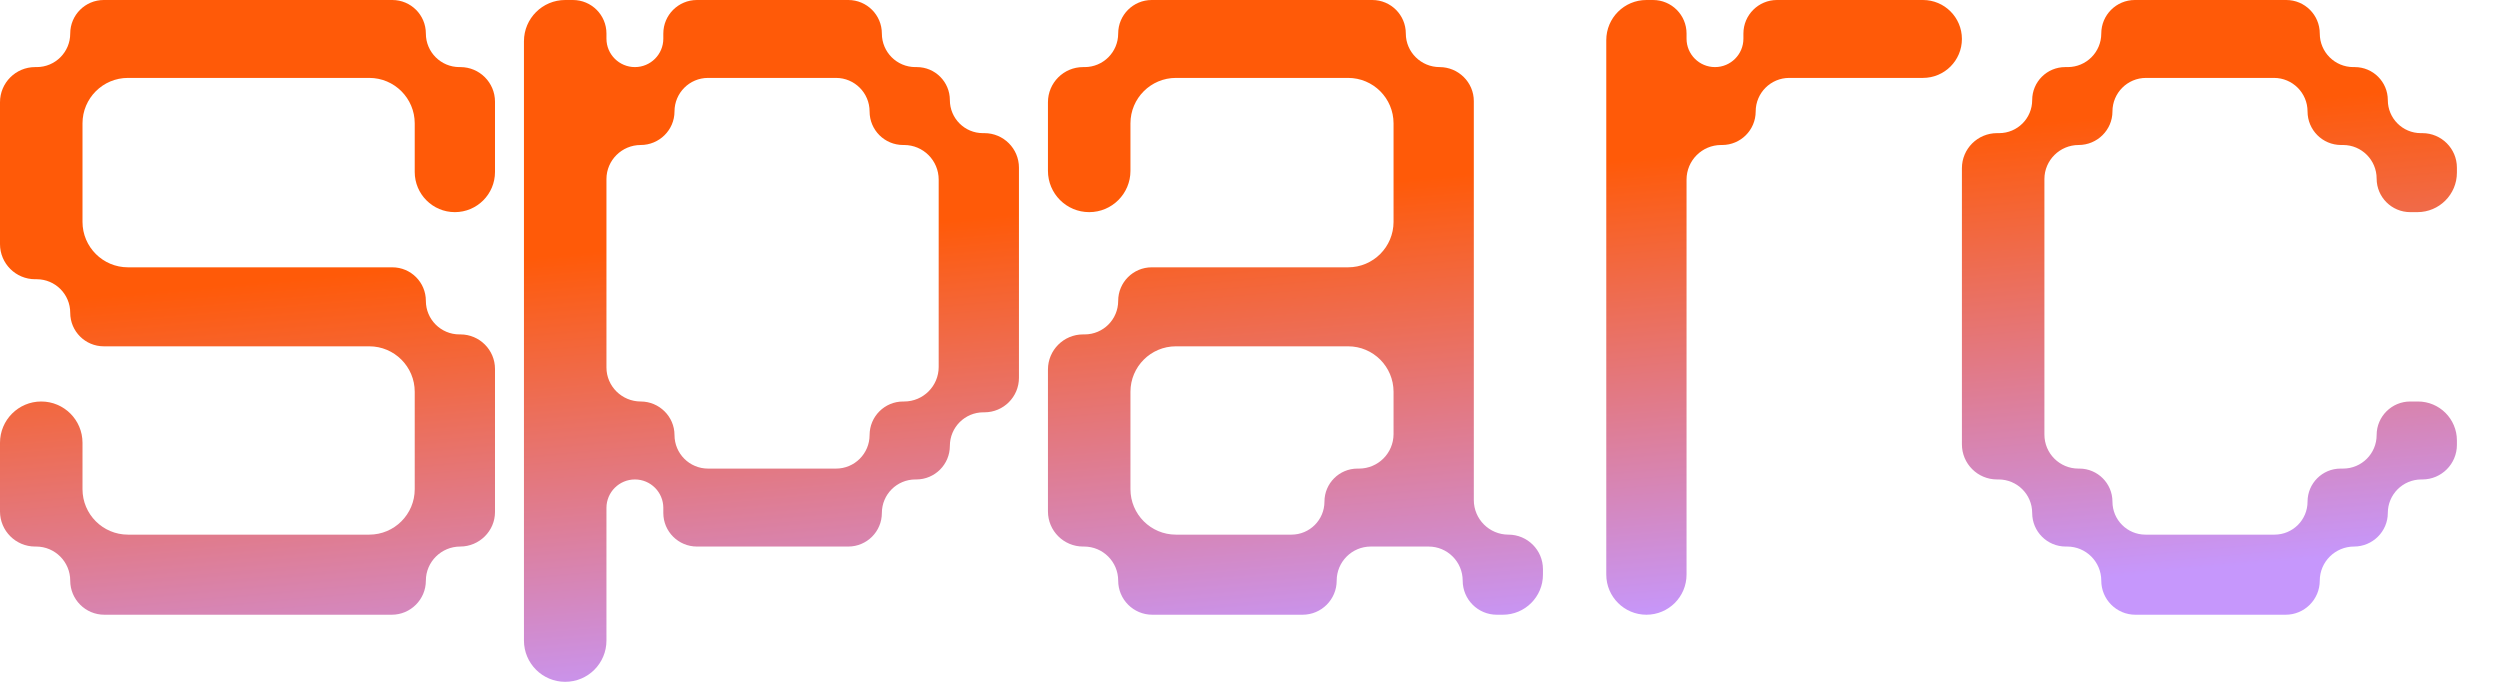
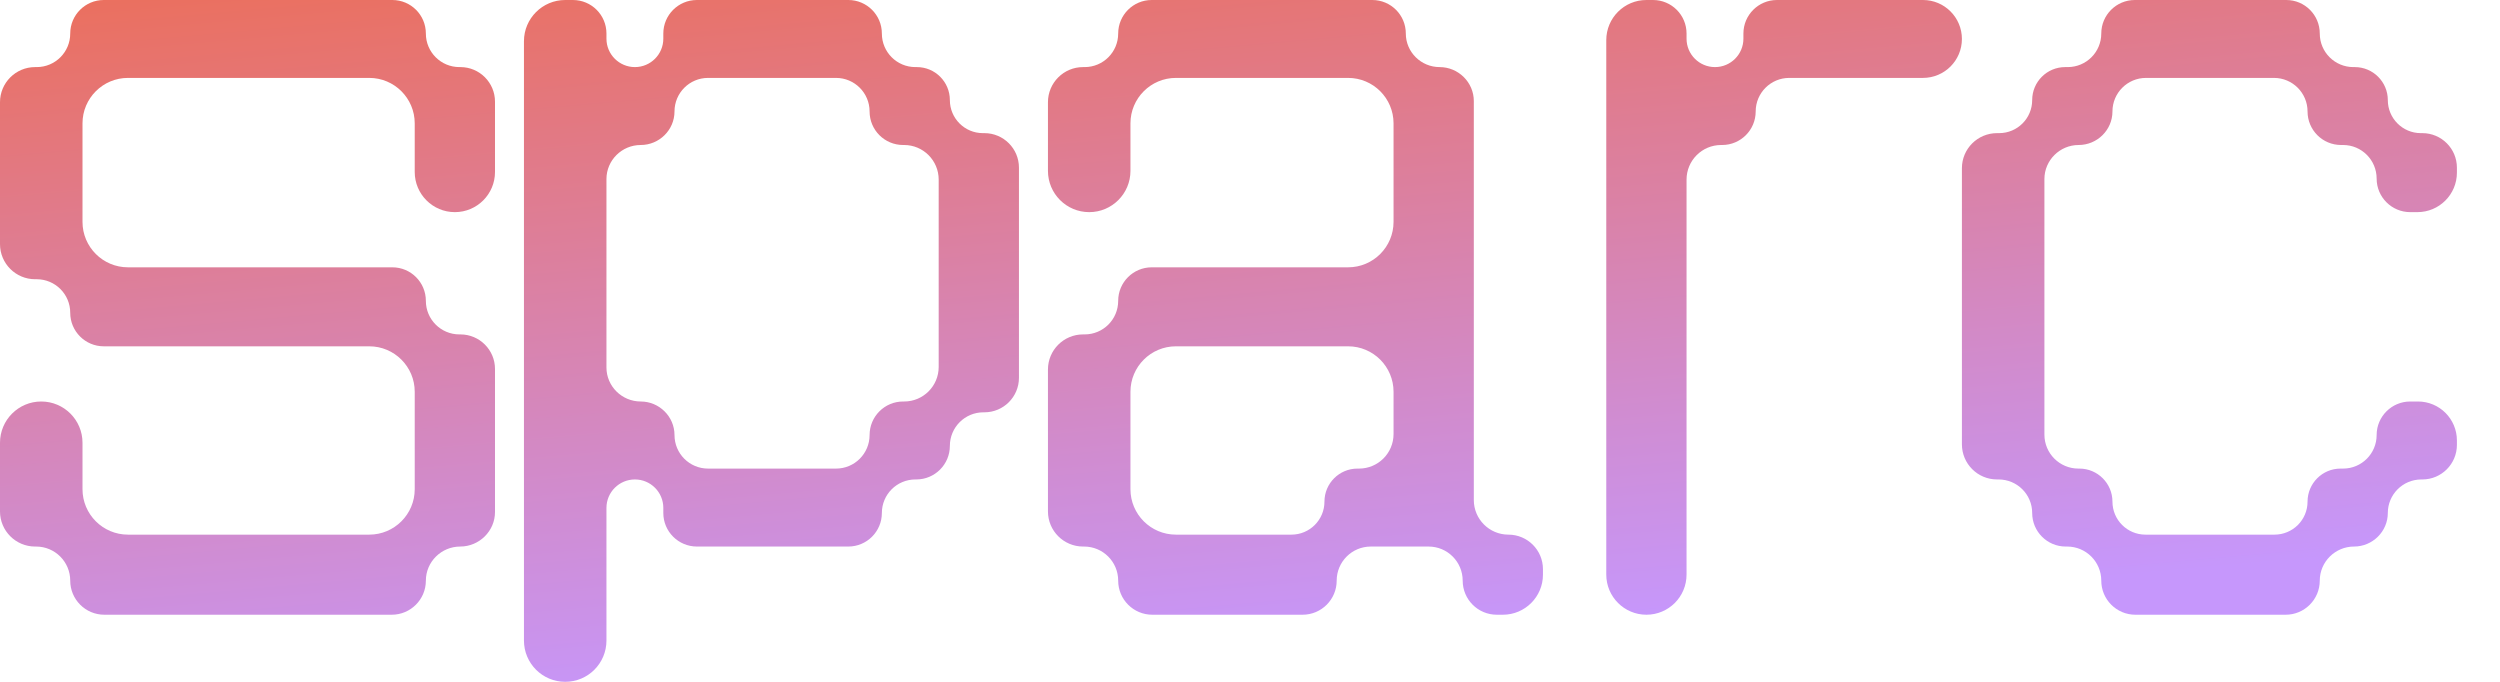
<svg xmlns="http://www.w3.org/2000/svg" width="55" height="15" viewBox="0 0 55 15" fill="none">
-   <path d="M0 9.741C0 9.24 0.406 8.833 0.907 8.833C1.409 8.833 1.815 9.24 1.815 9.741V10.762C1.815 11.314 2.263 11.762 2.815 11.762H8.124C8.676 11.762 9.124 11.314 9.124 10.762V8.619C9.124 8.067 8.676 7.619 8.124 7.619H2.283C1.876 7.619 1.545 7.289 1.545 6.881C1.545 6.473 1.215 6.143 0.807 6.143H0.773C0.346 6.143 0 5.797 0 5.37V2.249C0 1.822 0.346 1.476 0.773 1.476H0.807C1.215 1.476 1.545 1.146 1.545 0.738C1.545 0.33 1.876 0 2.283 0H8.631C9.039 0 9.369 0.33 9.369 0.738C9.369 1.146 9.7 1.476 10.107 1.476H10.13C10.549 1.476 10.89 1.817 10.89 2.237V3.784C10.89 4.271 10.495 4.667 10.007 4.667C9.519 4.667 9.124 4.271 9.124 3.784V2.714C9.124 2.162 8.676 1.714 8.124 1.714H2.815C2.263 1.714 1.815 2.162 1.815 2.714V4.881C1.815 5.433 2.263 5.881 2.815 5.881H8.631C9.039 5.881 9.369 6.211 9.369 6.619C9.369 7.027 9.7 7.357 10.107 7.357H10.13C10.549 7.357 10.89 7.698 10.89 8.117V11.264C10.89 11.683 10.544 12.024 10.124 12.024C9.71 12.024 9.369 12.36 9.369 12.774C9.369 13.188 9.033 13.524 8.619 13.524H2.295C1.881 13.524 1.545 13.188 1.545 12.774C1.545 12.36 1.209 12.024 0.795 12.024H0.773C0.346 12.024 0 11.678 0 11.251V9.741Z" fill="url(#paint0_linear_5232_706)" />
-   <path d="M11.527 0.907C11.527 0.406 11.934 0 12.435 0H12.604C13.012 0 13.342 0.33 13.342 0.738V0.851C13.342 1.196 13.623 1.476 13.968 1.476C14.313 1.476 14.593 1.196 14.593 0.851V0.738C14.593 0.33 14.924 0 15.332 0H18.663C19.07 0 19.401 0.33 19.401 0.738C19.401 1.146 19.731 1.476 20.139 1.476H20.171C20.572 1.476 20.897 1.801 20.897 2.202C20.897 2.603 21.222 2.929 21.623 2.929H21.657C22.077 2.929 22.417 3.269 22.417 3.689V8.311C22.417 8.731 22.077 9.071 21.657 9.071H21.635C21.227 9.071 20.897 9.402 20.897 9.81C20.897 10.217 20.566 10.548 20.159 10.548H20.139C19.731 10.548 19.401 10.878 19.401 11.286C19.401 11.693 19.07 12.024 18.663 12.024H15.332C14.924 12.024 14.593 11.693 14.593 11.286V11.173C14.593 10.828 14.313 10.548 13.968 10.548C13.623 10.548 13.342 10.828 13.342 11.173V14.092C13.342 14.594 12.936 15 12.435 15C11.934 15 11.527 14.594 11.527 14.092V0.907ZM18.393 10.309C18.8 10.309 19.131 9.979 19.131 9.571C19.131 9.164 19.461 8.833 19.869 8.833H19.891C20.311 8.833 20.651 8.493 20.651 8.073V3.951C20.651 3.531 20.311 3.19 19.891 3.19H19.869C19.461 3.19 19.131 2.86 19.131 2.452C19.131 2.045 18.8 1.714 18.393 1.714H15.577C15.169 1.714 14.839 2.045 14.839 2.452C14.839 2.86 14.503 3.19 14.096 3.19C13.682 3.19 13.342 3.525 13.342 3.939V8.085C13.342 8.498 13.682 8.833 14.096 8.833C14.503 8.833 14.839 9.164 14.839 9.571C14.839 9.979 15.169 10.309 15.577 10.309H18.393Z" fill="url(#paint1_linear_5232_706)" />
-   <path d="M23.055 8.13C23.055 7.703 23.401 7.357 23.828 7.357H23.862C24.27 7.357 24.6 7.027 24.6 6.619C24.6 6.211 24.931 5.881 25.338 5.881H29.658C30.211 5.881 30.658 5.433 30.658 4.881V2.714C30.658 2.162 30.211 1.714 29.658 1.714H25.87C25.318 1.714 24.87 2.162 24.87 2.714V3.759C24.87 4.26 24.464 4.667 23.963 4.667C23.461 4.667 23.055 4.26 23.055 3.759V2.249C23.055 1.822 23.401 1.476 23.828 1.476H23.862C24.27 1.476 24.6 1.146 24.6 0.738C24.6 0.33 24.931 0 25.338 0H30.19C30.598 0 30.928 0.33 30.928 0.738C30.928 1.146 31.264 1.476 31.671 1.476C32.084 1.476 32.424 1.811 32.424 2.224V11.002C32.424 11.421 32.765 11.762 33.185 11.762C33.605 11.762 33.945 12.102 33.945 12.522V12.643C33.945 13.129 33.55 13.524 33.064 13.524H32.929C32.515 13.524 32.179 13.188 32.179 12.774C32.179 12.36 31.843 12.024 31.429 12.024H30.157C29.743 12.024 29.407 12.36 29.407 12.774C29.407 13.188 29.072 13.524 28.657 13.524H25.35C24.936 13.524 24.6 13.188 24.6 12.774C24.6 12.36 24.265 12.024 23.85 12.024H23.828C23.401 12.024 23.055 11.678 23.055 11.251V8.13ZM28.412 11.762C28.813 11.762 29.138 11.437 29.138 11.036C29.138 10.635 29.463 10.309 29.864 10.309H29.898C30.318 10.309 30.658 9.969 30.658 9.549V8.619C30.658 8.067 30.211 7.619 29.658 7.619H25.87C25.318 7.619 24.87 8.067 24.87 8.619V10.762C24.87 11.314 25.318 11.762 25.87 11.762H28.412Z" fill="url(#paint2_linear_5232_706)" />
-   <path d="M35.338 0.883C35.338 0.395 35.734 0 36.221 0H36.366C36.774 0 37.104 0.33 37.104 0.738V0.851C37.104 1.196 37.384 1.476 37.73 1.476C38.075 1.476 38.355 1.196 38.355 0.851V0.738C38.355 0.33 38.686 0 39.093 0H42.305C42.779 0 43.162 0.384 43.162 0.857C43.162 1.331 42.779 1.714 42.305 1.714H39.363C38.956 1.714 38.625 2.045 38.625 2.452C38.625 2.86 38.294 3.19 37.887 3.19H37.865C37.445 3.19 37.104 3.531 37.104 3.951V12.641C37.104 13.129 36.709 13.524 36.221 13.524C35.734 13.524 35.338 13.129 35.338 12.641V0.883Z" fill="url(#paint3_linear_5232_706)" />
-   <path d="M44.708 11.286C44.708 10.878 44.377 10.548 43.969 10.548H43.935C43.508 10.548 43.162 10.202 43.162 9.775V3.701C43.162 3.274 43.508 2.929 43.935 2.929H43.981C44.383 2.929 44.708 2.603 44.708 2.202C44.708 1.801 45.033 1.476 45.434 1.476H45.49C45.898 1.476 46.228 1.146 46.228 0.738C46.228 0.33 46.559 0 46.966 0H50.297C50.705 0 51.035 0.33 51.035 0.738C51.035 1.146 51.366 1.476 51.774 1.476H51.805C52.206 1.476 52.532 1.801 52.532 2.202C52.532 2.603 52.857 2.929 53.258 2.929H53.292C53.712 2.929 54.052 3.269 54.052 3.689V3.798C54.052 4.278 53.663 4.667 53.183 4.667H53.025C52.617 4.667 52.286 4.336 52.286 3.929C52.286 3.521 51.956 3.19 51.548 3.19H51.504C51.096 3.19 50.766 2.86 50.766 2.452C50.766 2.045 50.435 1.714 50.028 1.714H47.212C46.804 1.714 46.474 2.045 46.474 2.452C46.474 2.86 46.138 3.19 45.73 3.19C45.317 3.19 44.977 3.525 44.977 3.939V9.561C44.977 9.975 45.312 10.309 45.725 10.309H45.747C46.148 10.309 46.474 10.635 46.474 11.036C46.474 11.437 46.799 11.762 47.2 11.762H50.039C50.441 11.762 50.766 11.437 50.766 11.036C50.766 10.635 51.091 10.309 51.492 10.309H51.548C51.956 10.309 52.286 9.979 52.286 9.571C52.286 9.164 52.617 8.833 53.025 8.833H53.195C53.669 8.833 54.052 9.217 54.052 9.69V9.787C54.052 10.207 53.712 10.548 53.292 10.548H53.27C52.862 10.548 52.532 10.878 52.532 11.286C52.532 11.693 52.196 12.024 51.789 12.024C51.375 12.024 51.035 12.36 51.035 12.773C51.035 13.187 50.7 13.524 50.285 13.524H46.978C46.564 13.524 46.228 13.188 46.228 12.774C46.228 12.36 45.892 12.024 45.478 12.024H45.446C45.038 12.024 44.708 11.693 44.708 11.286Z" fill="url(#paint4_linear_5232_706)" />
+   <path d="M0 9.741C0 9.24 0.406 8.833 0.907 8.833C1.409 8.833 1.815 9.24 1.815 9.741V10.762C1.815 11.314 2.263 11.762 2.815 11.762H8.124C8.676 11.762 9.124 11.314 9.124 10.762V8.619C9.124 8.067 8.676 7.619 8.124 7.619H2.283C1.876 7.619 1.545 7.289 1.545 6.881C1.545 6.473 1.215 6.143 0.807 6.143H0.773C0.346 6.143 0 5.797 0 5.37V2.249C0 1.822 0.346 1.476 0.773 1.476H0.807C1.215 1.476 1.545 1.146 1.545 0.738C1.545 0.33 1.876 0 2.283 0H8.631C9.039 0 9.369 0.33 9.369 0.738C9.369 1.146 9.7 1.476 10.107 1.476H10.13C10.549 1.476 10.89 1.817 10.89 2.237V3.784C10.89 4.271 10.495 4.667 10.007 4.667C9.519 4.667 9.124 4.271 9.124 3.784V2.714C9.124 2.162 8.676 1.714 8.124 1.714H2.815C2.263 1.714 1.815 2.162 1.815 2.714V4.881C1.815 5.433 2.263 5.881 2.815 5.881H8.631C9.039 5.881 9.369 6.211 9.369 6.619C9.369 7.027 9.7 7.357 10.107 7.357H10.13C10.549 7.357 10.89 7.698 10.89 8.117V11.264C10.89 11.683 10.544 12.024 10.124 12.024C9.71 12.024 9.369 12.36 9.369 12.774C9.369 13.188 9.033 13.524 8.619 13.524H2.295C1.881 13.524 1.545 13.188 1.545 12.774C1.545 12.36 1.209 12.024 0.795 12.024H0.773C0.346 12.024 0 11.678 0 11.251V9.741Z" fill="url(#paint0_linear_5857_3070)" />
+   <path d="M11.527 0.907C11.527 0.406 11.934 0 12.435 0H12.604C13.012 0 13.342 0.33 13.342 0.738V0.851C13.342 1.196 13.623 1.476 13.968 1.476C14.313 1.476 14.593 1.196 14.593 0.851V0.738C14.593 0.33 14.924 0 15.332 0H18.663C19.07 0 19.401 0.33 19.401 0.738C19.401 1.146 19.731 1.476 20.139 1.476H20.171C20.572 1.476 20.897 1.801 20.897 2.202C20.897 2.603 21.222 2.929 21.623 2.929H21.657C22.077 2.929 22.417 3.269 22.417 3.689V8.311C22.417 8.731 22.077 9.071 21.657 9.071H21.635C21.227 9.071 20.897 9.402 20.897 9.81C20.897 10.217 20.566 10.548 20.159 10.548H20.139C19.731 10.548 19.401 10.878 19.401 11.286C19.401 11.693 19.07 12.024 18.663 12.024H15.332C14.924 12.024 14.593 11.693 14.593 11.286V11.173C14.593 10.828 14.313 10.548 13.968 10.548C13.623 10.548 13.342 10.828 13.342 11.173V14.092C13.342 14.594 12.936 15 12.435 15C11.934 15 11.527 14.594 11.527 14.092V0.907ZM18.393 10.309C18.8 10.309 19.131 9.979 19.131 9.571C19.131 9.164 19.461 8.833 19.869 8.833H19.891C20.311 8.833 20.651 8.493 20.651 8.073V3.951C20.651 3.531 20.311 3.19 19.891 3.19H19.869C19.461 3.19 19.131 2.86 19.131 2.452C19.131 2.045 18.8 1.714 18.393 1.714H15.577C15.169 1.714 14.839 2.045 14.839 2.452C14.839 2.86 14.503 3.19 14.096 3.19C13.682 3.19 13.342 3.525 13.342 3.939V8.085C13.342 8.498 13.682 8.833 14.096 8.833C14.503 8.833 14.839 9.164 14.839 9.571C14.839 9.979 15.169 10.309 15.577 10.309H18.393Z" fill="url(#paint1_linear_5857_3070)" />
+   <path d="M23.055 8.13C23.055 7.703 23.401 7.357 23.828 7.357H23.862C24.27 7.357 24.6 7.027 24.6 6.619C24.6 6.211 24.931 5.881 25.338 5.881H29.658C30.211 5.881 30.658 5.433 30.658 4.881V2.714C30.658 2.162 30.211 1.714 29.658 1.714H25.87C25.318 1.714 24.87 2.162 24.87 2.714V3.759C24.87 4.26 24.464 4.667 23.963 4.667C23.461 4.667 23.055 4.26 23.055 3.759V2.249C23.055 1.822 23.401 1.476 23.828 1.476H23.862C24.27 1.476 24.6 1.146 24.6 0.738C24.6 0.33 24.931 0 25.338 0H30.19C30.598 0 30.928 0.33 30.928 0.738C30.928 1.146 31.264 1.476 31.671 1.476C32.084 1.476 32.424 1.811 32.424 2.224V11.002C32.424 11.421 32.765 11.762 33.185 11.762C33.605 11.762 33.945 12.102 33.945 12.522V12.643C33.945 13.129 33.55 13.524 33.064 13.524H32.929C32.515 13.524 32.179 13.188 32.179 12.774C32.179 12.36 31.843 12.024 31.429 12.024H30.157C29.743 12.024 29.407 12.36 29.407 12.774C29.407 13.188 29.072 13.524 28.657 13.524H25.35C24.936 13.524 24.6 13.188 24.6 12.774C24.6 12.36 24.265 12.024 23.85 12.024H23.828C23.401 12.024 23.055 11.678 23.055 11.251V8.13ZM28.412 11.762C28.813 11.762 29.138 11.437 29.138 11.036C29.138 10.635 29.463 10.309 29.864 10.309H29.898C30.318 10.309 30.658 9.969 30.658 9.549V8.619C30.658 8.067 30.211 7.619 29.658 7.619H25.87C25.318 7.619 24.87 8.067 24.87 8.619V10.762C24.87 11.314 25.318 11.762 25.87 11.762H28.412Z" fill="url(#paint2_linear_5857_3070)" />
+   <path d="M35.338 0.883C35.338 0.395 35.734 0 36.221 0H36.366C36.774 0 37.104 0.33 37.104 0.738V0.851C37.104 1.196 37.384 1.476 37.73 1.476C38.075 1.476 38.355 1.196 38.355 0.851V0.738C38.355 0.33 38.686 0 39.093 0H42.305C42.779 0 43.162 0.384 43.162 0.857C43.162 1.331 42.779 1.714 42.305 1.714H39.363C38.956 1.714 38.625 2.045 38.625 2.452C38.625 2.86 38.294 3.19 37.887 3.19H37.865C37.445 3.19 37.104 3.531 37.104 3.951V12.641C37.104 13.129 36.709 13.524 36.221 13.524C35.734 13.524 35.338 13.129 35.338 12.641V0.883Z" fill="url(#paint3_linear_5857_3070)" />
+   <path d="M44.708 11.286C44.708 10.878 44.377 10.548 43.969 10.548H43.935C43.508 10.548 43.162 10.202 43.162 9.775V3.701C43.162 3.274 43.508 2.929 43.935 2.929H43.981C44.383 2.929 44.708 2.603 44.708 2.202C44.708 1.801 45.033 1.476 45.434 1.476H45.49C45.898 1.476 46.228 1.146 46.228 0.738C46.228 0.33 46.559 0 46.966 0H50.297C50.705 0 51.035 0.33 51.035 0.738C51.035 1.146 51.366 1.476 51.774 1.476H51.805C52.206 1.476 52.532 1.801 52.532 2.202C52.532 2.603 52.857 2.929 53.258 2.929H53.292C53.712 2.929 54.052 3.269 54.052 3.689V3.798C54.052 4.278 53.663 4.667 53.183 4.667H53.025C52.617 4.667 52.286 4.336 52.286 3.929C52.286 3.521 51.956 3.19 51.548 3.19H51.504C51.096 3.19 50.766 2.86 50.766 2.452C50.766 2.045 50.435 1.714 50.028 1.714H47.212C46.804 1.714 46.474 2.045 46.474 2.452C46.474 2.86 46.138 3.19 45.73 3.19C45.317 3.19 44.977 3.525 44.977 3.939V9.561C44.977 9.975 45.312 10.309 45.725 10.309H45.747C46.148 10.309 46.474 10.635 46.474 11.036C46.474 11.437 46.799 11.762 47.2 11.762H50.039C50.441 11.762 50.766 11.437 50.766 11.036C50.766 10.635 51.091 10.309 51.492 10.309H51.548C51.956 10.309 52.286 9.979 52.286 9.571C52.286 9.164 52.617 8.833 53.025 8.833H53.195C53.669 8.833 54.052 9.217 54.052 9.69V9.787C54.052 10.207 53.712 10.548 53.292 10.548H53.27C52.862 10.548 52.532 10.878 52.532 11.286C52.532 11.693 52.196 12.024 51.789 12.024C51.375 12.024 51.035 12.36 51.035 12.773C51.035 13.187 50.7 13.524 50.285 13.524H46.978C46.564 13.524 46.228 13.188 46.228 12.774C46.228 12.36 45.892 12.024 45.478 12.024H45.446C45.038 12.024 44.708 11.693 44.708 11.286Z" fill="url(#paint4_linear_5857_3070)" />
  <defs>
-     <linearGradient id="paint0_linear_5232_706" x1="38.506" y1="13.415" x2="36.171" y2="-12.687" gradientUnits="userSpaceOnUse">
+     <linearGradient id="paint0_linear_5857_3070" x1="38.506" y1="13.415" x2="36.171" y2="-12.687" gradientUnits="userSpaceOnUse">
      <stop stop-color="#C697FC" />
-       <stop offset="0.386" stop-color="#FF5A08" />
+       <stop offset="0.986" stop-color="#FF5A08" />
    </linearGradient>
-     <linearGradient id="paint1_linear_5232_706" x1="38.506" y1="13.415" x2="36.171" y2="-12.687" gradientUnits="userSpaceOnUse">
+     <linearGradient id="paint1_linear_5857_3070" x1="38.506" y1="13.415" x2="36.171" y2="-12.687" gradientUnits="userSpaceOnUse">
      <stop stop-color="#C697FC" />
-       <stop offset="0.386" stop-color="#FF5A08" />
+       <stop offset="0.986" stop-color="#FF5A08" />
    </linearGradient>
-     <linearGradient id="paint2_linear_5232_706" x1="38.506" y1="13.415" x2="36.171" y2="-12.687" gradientUnits="userSpaceOnUse">
+     <linearGradient id="paint2_linear_5857_3070" x1="38.506" y1="13.415" x2="36.171" y2="-12.687" gradientUnits="userSpaceOnUse">
      <stop stop-color="#C697FC" />
-       <stop offset="0.386" stop-color="#FF5A08" />
+       <stop offset="0.986" stop-color="#FF5A08" />
    </linearGradient>
-     <linearGradient id="paint3_linear_5232_706" x1="38.506" y1="13.415" x2="36.171" y2="-12.687" gradientUnits="userSpaceOnUse">
+     <linearGradient id="paint3_linear_5857_3070" x1="38.506" y1="13.415" x2="36.171" y2="-12.687" gradientUnits="userSpaceOnUse">
      <stop stop-color="#C697FC" />
-       <stop offset="0.386" stop-color="#FF5A08" />
+       <stop offset="0.986" stop-color="#FF5A08" />
    </linearGradient>
-     <linearGradient id="paint4_linear_5232_706" x1="38.506" y1="13.415" x2="36.171" y2="-12.687" gradientUnits="userSpaceOnUse">
+     <linearGradient id="paint4_linear_5857_3070" x1="38.506" y1="13.415" x2="36.171" y2="-12.687" gradientUnits="userSpaceOnUse">
      <stop stop-color="#C697FC" />
-       <stop offset="0.386" stop-color="#FF5A08" />
+       <stop offset="0.986" stop-color="#FF5A08" />
    </linearGradient>
  </defs>
</svg>
